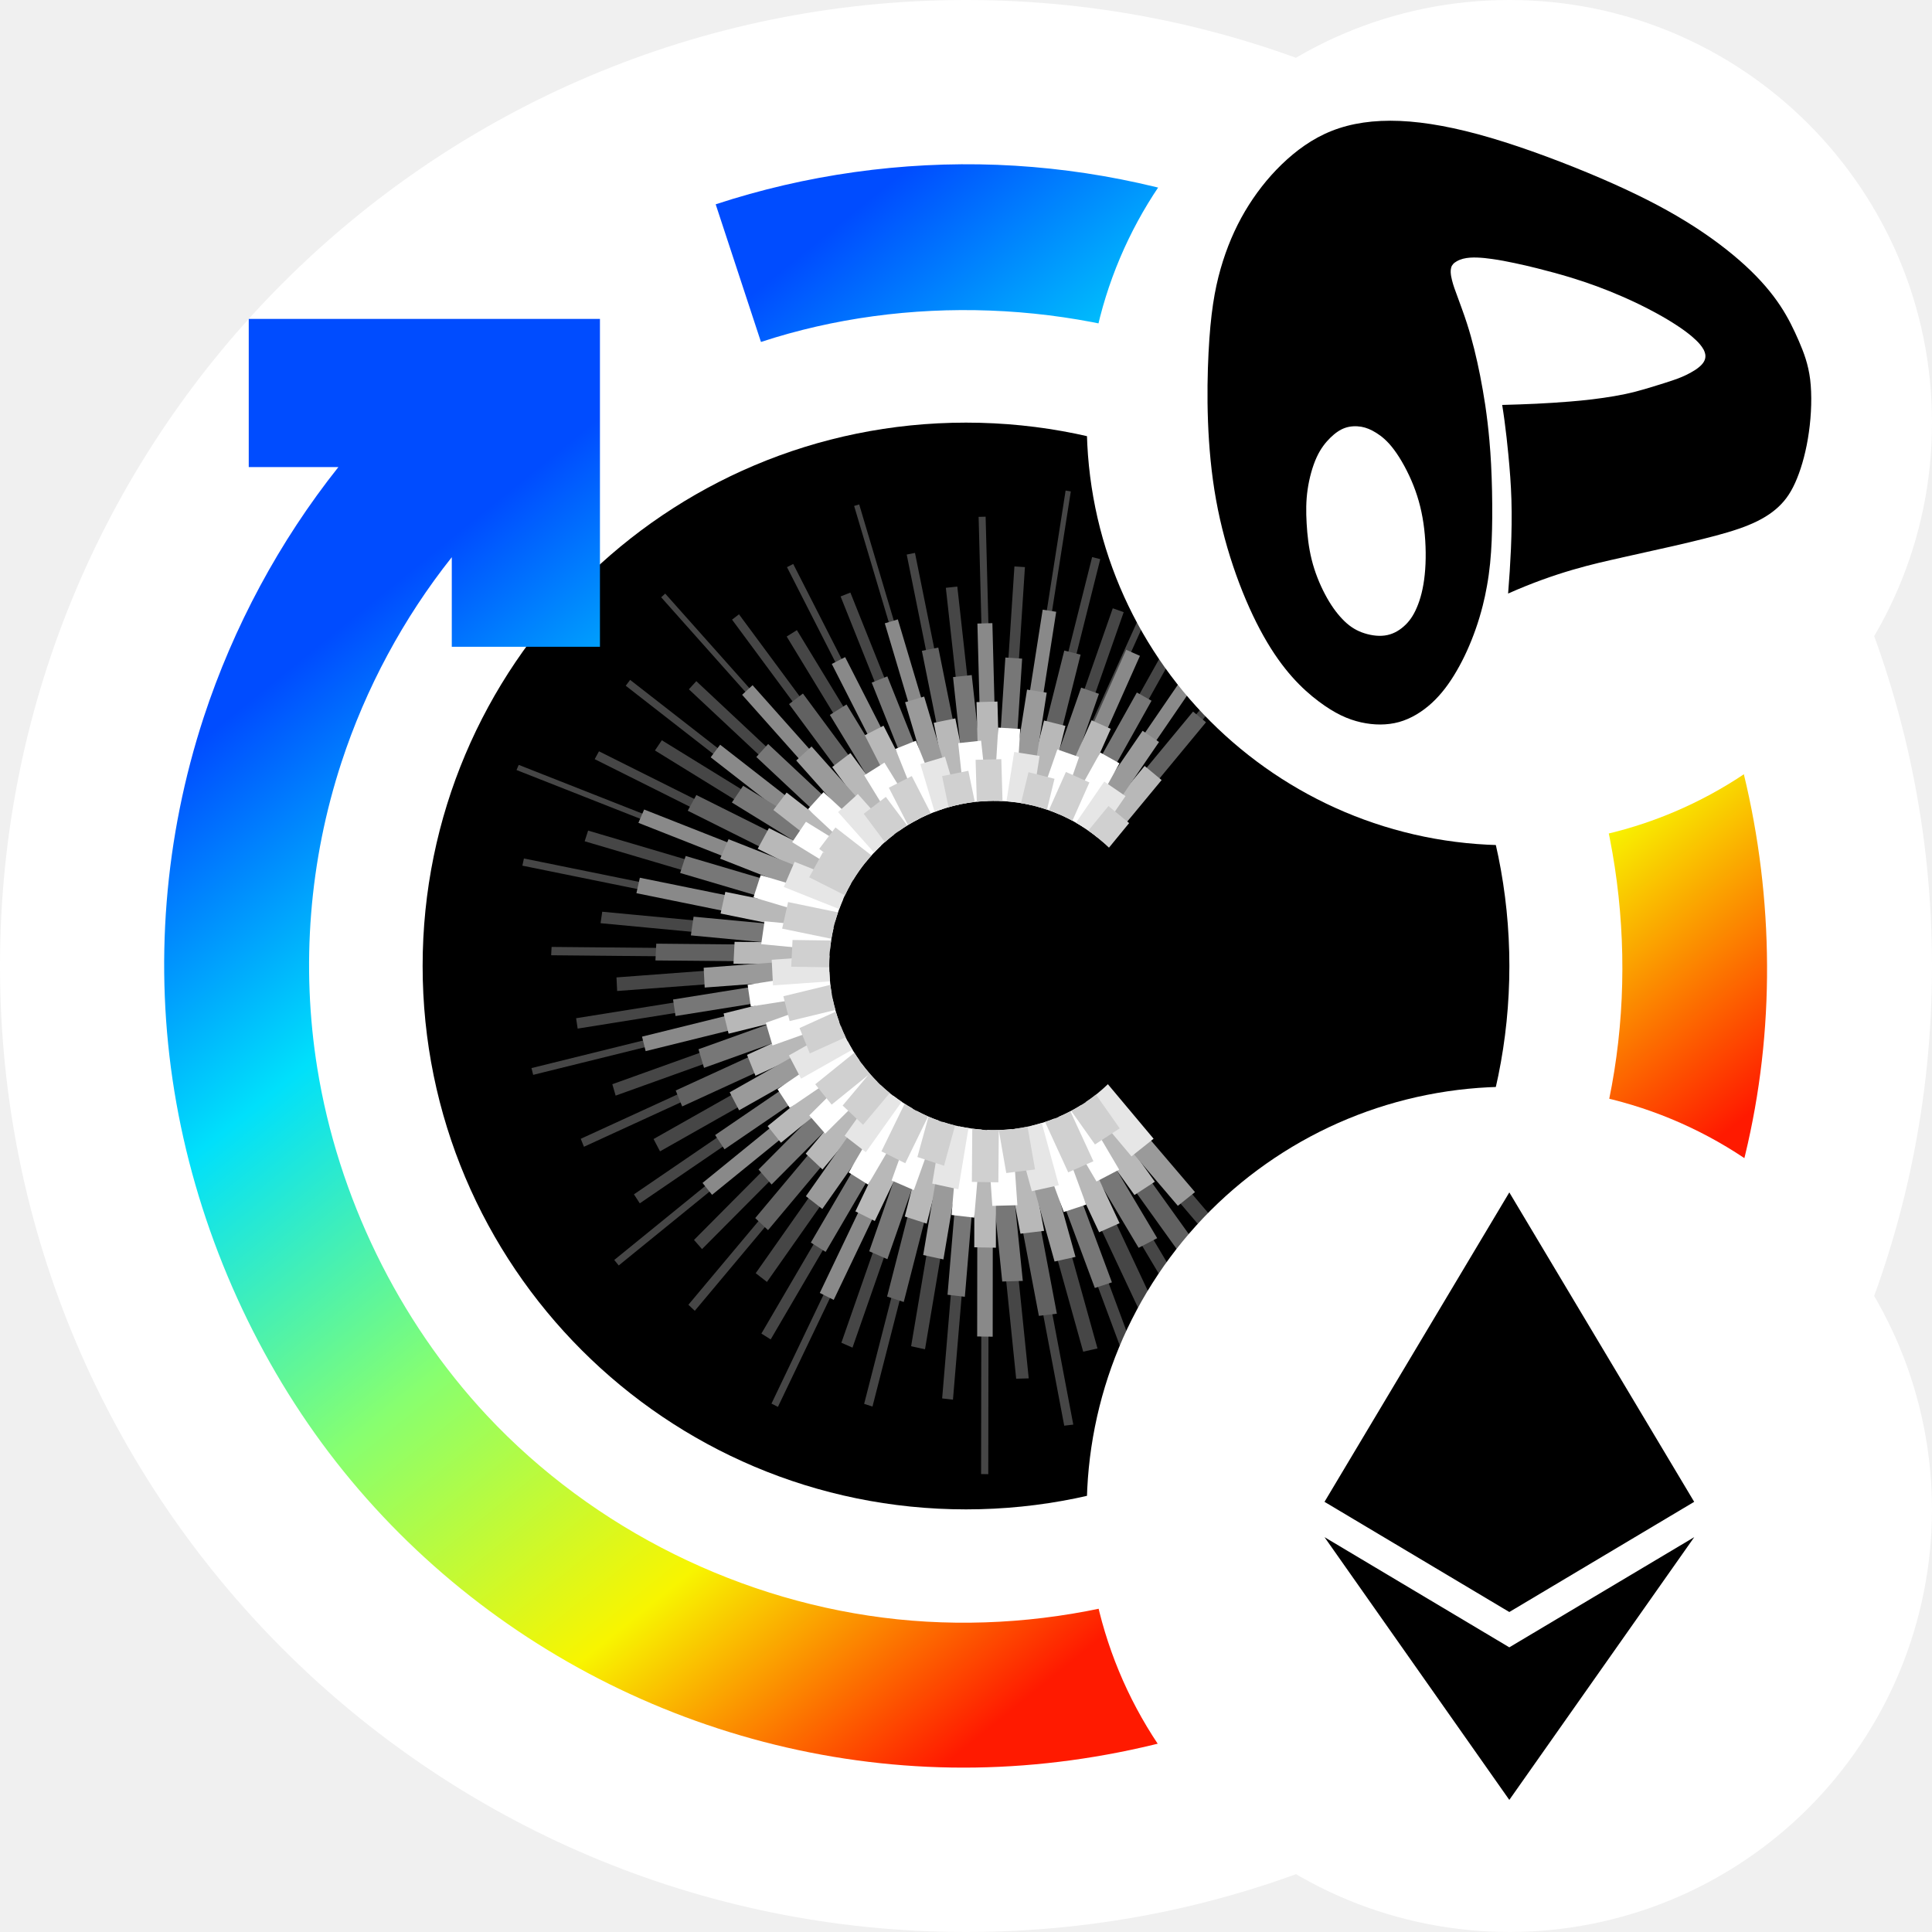
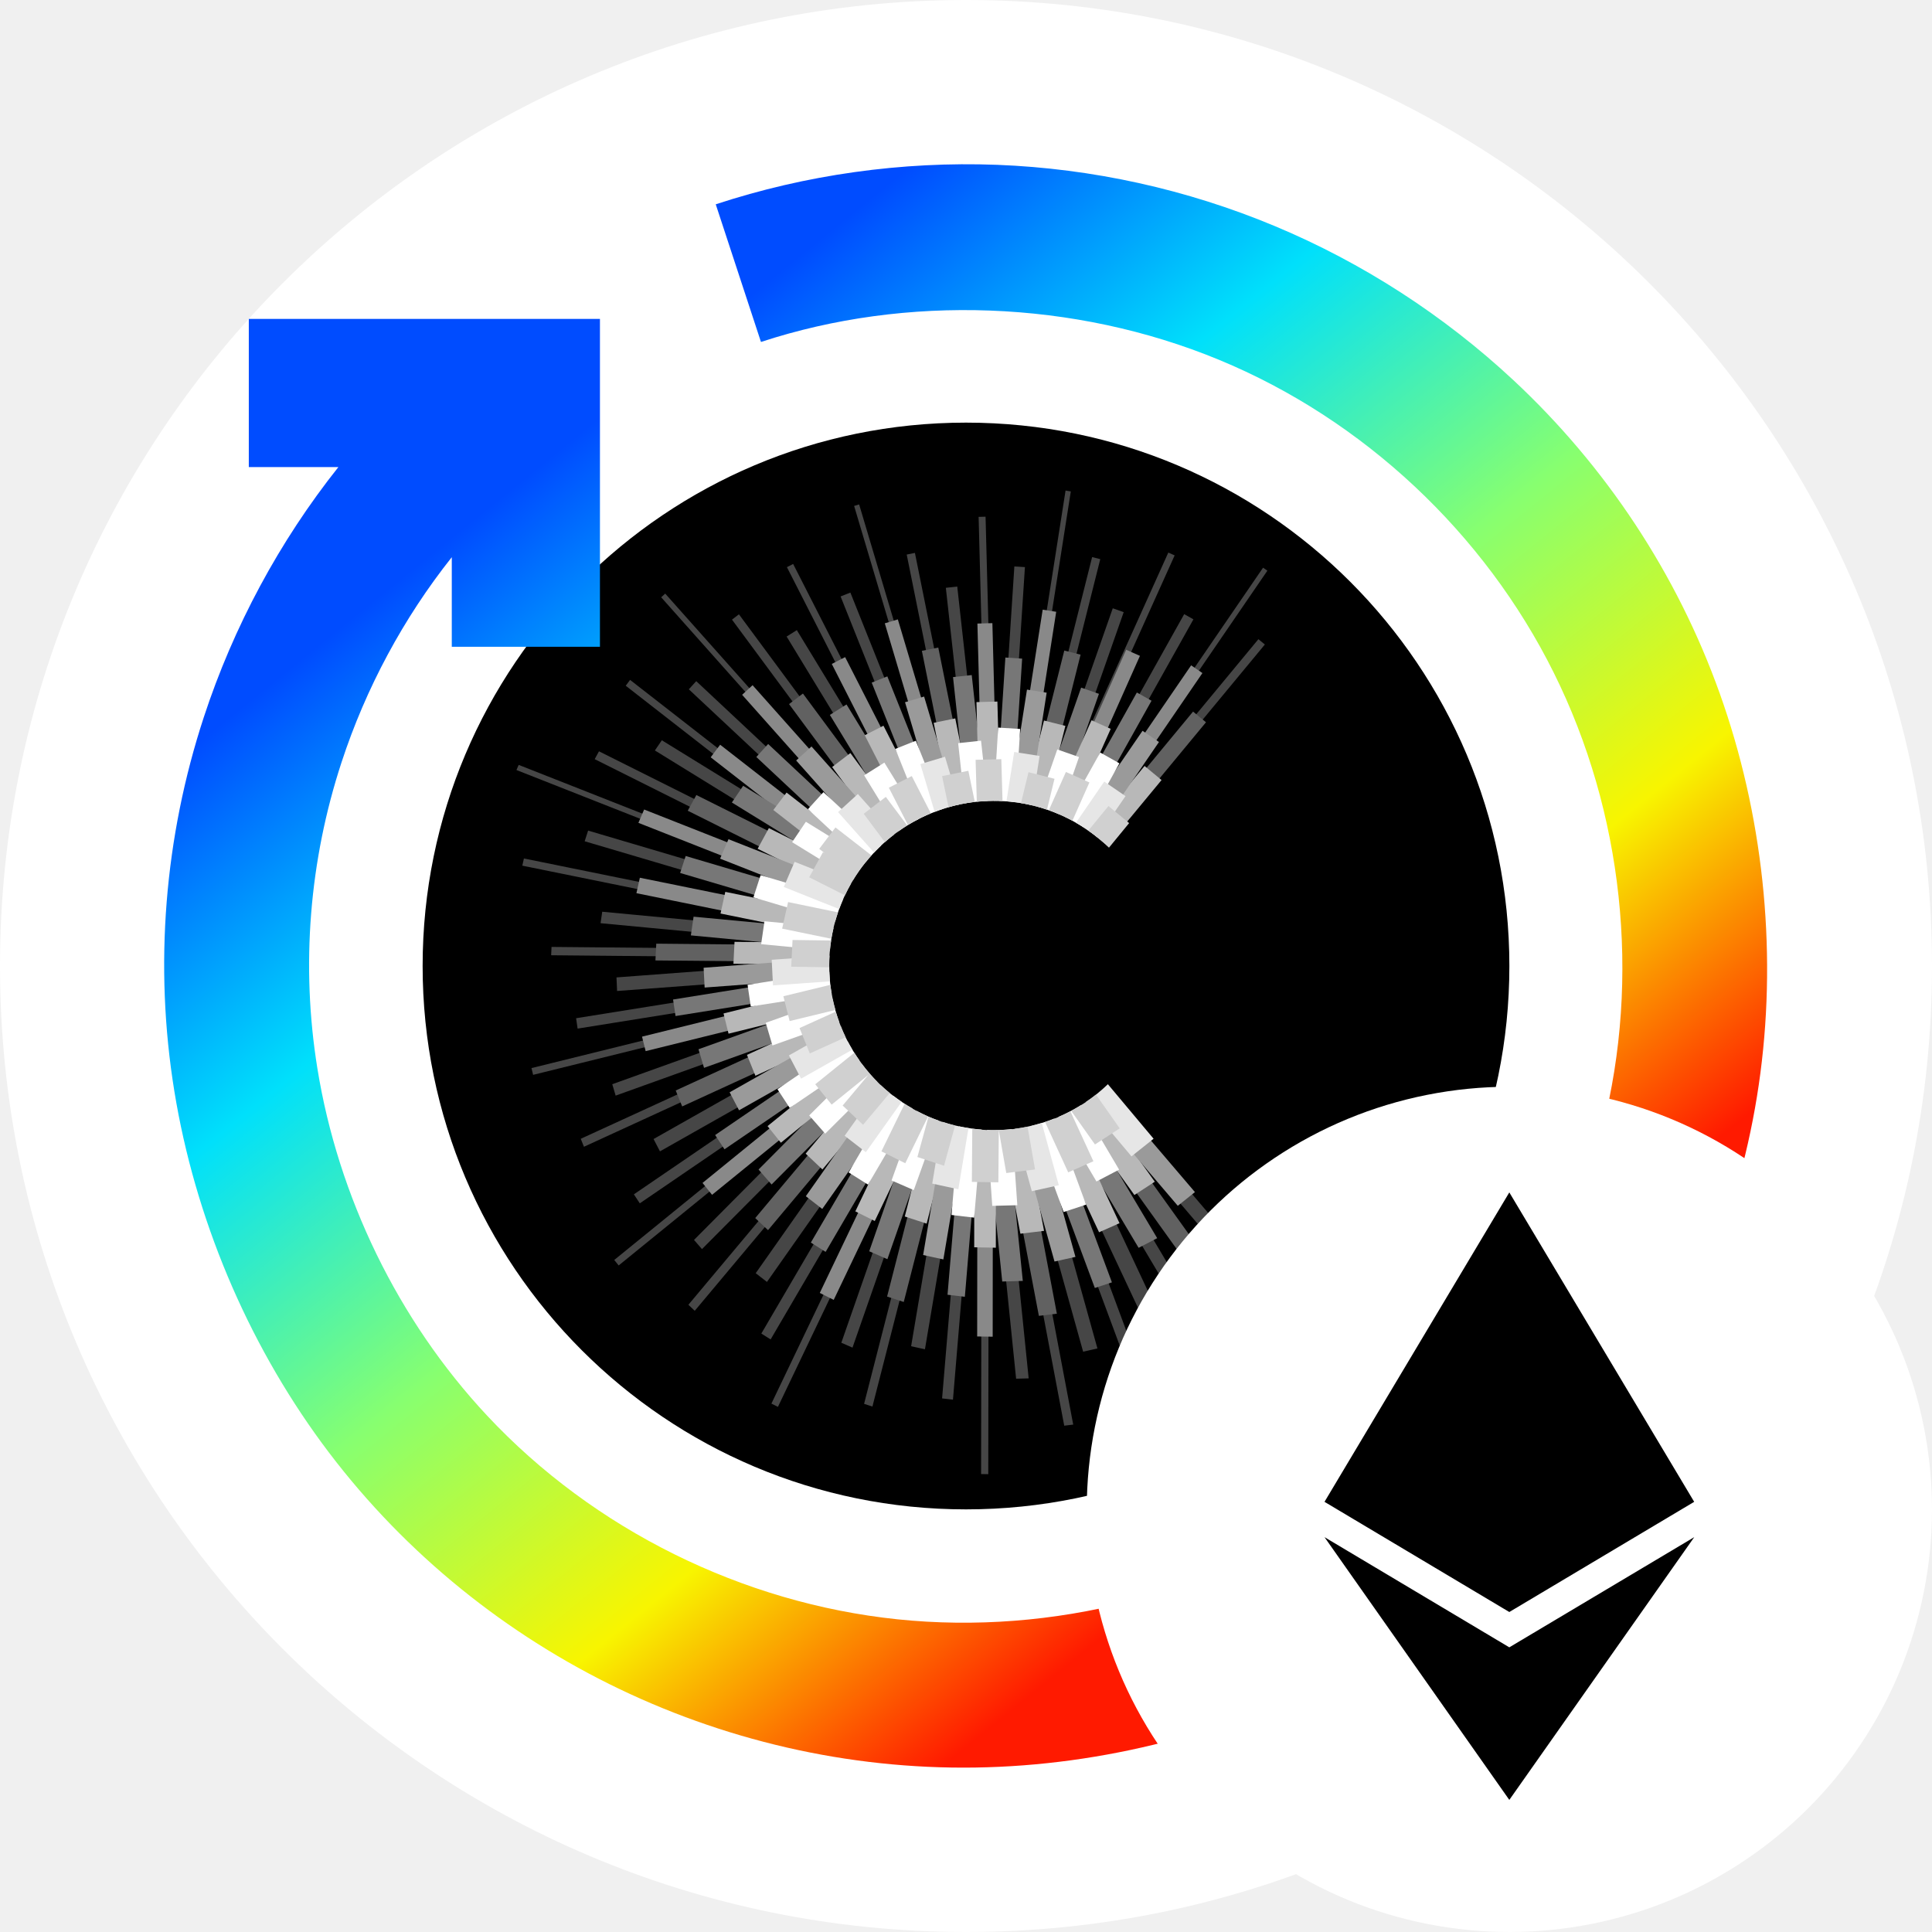
<svg xmlns="http://www.w3.org/2000/svg" width="32" height="32" viewBox="0 0 32 32" fill="none">
  <path d="M0 16C0 7.163 7.163 0 16 0V0C24.837 0 32 7.163 32 16V16C32 24.837 24.837 32 16 32V32C7.163 32 0 24.837 0 16V16Z" fill="white" />
  <g clip-path="url(#clip0_144_593254)">
    <path d="M25 16C25 20.971 20.971 25 16 25C11.029 25 7 20.971 7 16C7 11.029 11.029 7 16 7C20.971 7 25 11.029 25 16Z" fill="black" />
-     <path fill-rule="evenodd" clip-rule="evenodd" d="M17.65 8.125L17.736 8.139L16.926 13.304L16.84 13.29L17.65 8.125ZM18.089 9.227L18.224 9.261L17.194 13.363L17.059 13.329L18.089 9.227ZM16.976 9.393L16.802 9.382L16.549 13.265L16.724 13.276L16.976 9.393ZM16.209 8.561L16.325 8.558L16.448 13.264L16.332 13.267L16.209 8.561ZM18.612 10.139L18.431 10.075L17.272 13.387L17.453 13.45L17.453 13.45L17.526 13.483L19.456 9.199L19.351 9.152L17.585 13.072L18.612 10.139ZM15.018 9.185L15.155 9.158L15.991 13.304L15.854 13.331L15.018 9.185ZM14.231 8.355L14.147 8.38L15.64 13.391L15.724 13.366L14.231 8.355ZM13.923 9.879L14.085 9.815L15.529 13.428L15.367 13.492L13.923 9.879ZM13.138 9.341L13.035 9.394L15.172 13.588L15.275 13.535L13.138 9.341ZM15.666 9.736L15.856 9.715L16.242 13.189L16.052 13.21L15.666 9.736ZM14.869 13.73L14.754 13.818L12.125 10.263L12.24 10.175L14.869 13.73ZM14.58 13.97L14.647 13.908L11.018 9.832L10.951 9.893L14.58 13.97ZM14.493 14.055L14.37 14.189L11.41 11.417L11.533 11.282L14.493 14.055ZM14.23 14.37L14.303 14.273L10.437 11.261L10.364 11.358L13.649 13.917L10.962 12.261L10.848 12.43L14.101 14.436L14.175 14.326L14.23 14.37ZM15.107 13.575L14.938 13.68L13.03 10.543L13.199 10.437L15.107 13.575ZM13.986 14.641L14.057 14.511L9.921 12.444L9.85 12.574L13.986 14.641ZM13.925 14.77L13.888 14.855L8.555 12.754L8.592 12.669L13.925 14.77ZM13.785 15.146L13.842 14.97L9.741 13.757L9.684 13.934L13.785 15.146ZM13.758 15.252L13.731 15.371L8.652 14.338L8.678 14.219L13.758 15.252ZM20.95 10.675L20.843 10.587L18.147 13.846L18.254 13.934L20.95 10.675ZM20.921 9.403L20.993 9.452L18.038 13.766L17.966 13.716L20.921 9.403ZM19.767 10.258L19.615 10.172L17.715 13.568L17.868 13.653L19.767 10.258ZM15.492 18.652L15.63 18.697L14.451 23.297L14.313 23.252L15.492 18.652ZM16.152 18.794L15.972 18.773L15.605 23.162L15.784 23.183L16.152 18.794ZM16.258 18.8L16.377 18.802L16.369 24.417L16.25 24.415L16.258 18.8ZM15.41 18.622L15.226 18.542L13.936 22.24L14.12 22.321L15.41 18.622ZM15.694 18.716L15.924 18.767L15.321 22.348L15.091 22.298L15.694 18.716ZM13.668 15.865L13.675 15.726L9.136 15.684L9.129 15.822L13.668 15.865ZM13.682 16.201L13.708 16.373L9.568 17.037L9.542 16.865L13.682 16.201ZM13.757 16.585L13.729 16.473L8.803 17.691L8.831 17.803L13.757 16.585ZM13.709 15.454L13.681 15.644L9.947 15.291L9.975 15.101L13.709 15.454ZM13.677 16.155L13.666 15.93L10.211 16.189L10.222 16.414L13.677 16.155ZM13.815 16.938L13.868 17.069L9.672 18.994L9.619 18.862L13.815 16.938ZM14.123 17.523L14.025 17.375L10.5 19.782L10.597 19.931L14.123 17.523ZM14.186 17.607L14.259 17.698L10.248 20.96L10.174 20.869L14.186 17.607ZM13.786 16.858L13.73 16.67L10.142 17.958L10.197 18.147L13.786 16.858ZM13.894 17.13L14.001 17.334L10.932 19.07L10.825 18.866L13.894 17.13ZM14.552 18.077L14.446 17.977L11.402 21.611L11.508 21.711L14.552 18.077ZM14.829 18.294L14.983 18.391L12.765 22.185L12.611 22.088L14.829 18.294ZM15.184 18.495L15.076 18.442L12.778 23.248L12.885 23.302L15.184 18.495ZM14.252 17.763L14.385 17.916L11.628 20.689L11.495 20.537L14.252 17.763ZM14.788 18.267L14.602 18.123L12.517 21.088L12.703 21.233L14.788 18.267ZM16.72 18.822L16.869 18.803L17.777 23.596L17.627 23.614L16.72 18.822ZM17.403 18.668L17.224 18.726L18.801 22.97L18.979 22.911L17.403 18.668ZM16.423 18.835L16.631 18.83L17.039 22.83L16.831 22.836L16.423 18.835ZM17.177 18.741L16.939 18.794L17.941 22.388L18.178 22.335L17.177 18.741ZM17.439 18.656L17.677 18.551L17.652 18.51L17.841 18.412L19.962 21.974L19.774 22.072L17.708 18.603L19.14 21.655L18.897 21.762L17.439 18.656ZM18.048 18.281L17.919 18.364L20.844 22.444L20.973 22.361L18.048 18.281ZM18.302 18.085L18.108 18.241L20.595 21.157L20.789 21.002L18.302 18.085Z" fill="#464646" />
+     <path fill-rule="evenodd" clip-rule="evenodd" d="M17.649 8.125L17.736 8.139L16.926 13.304L16.839 13.29L17.649 8.125ZM18.089 9.227L18.224 9.261L17.193 13.363L17.058 13.329L18.089 9.227ZM16.976 9.393L16.801 9.382L16.549 13.265L16.723 13.276L16.976 9.393ZM16.209 8.561L16.324 8.558L16.448 13.264L16.332 13.267L16.209 8.561ZM18.612 10.139L18.431 10.075L17.271 13.387L17.452 13.45L17.452 13.45L17.526 13.483L19.456 9.199L19.351 9.152L17.584 13.072L18.612 10.139ZM15.018 9.185L15.154 9.158L15.99 13.304L15.854 13.331L15.018 9.185ZM14.23 8.355L14.147 8.38L15.639 13.391L15.723 13.366L14.23 8.355ZM13.923 9.879L14.085 9.815L15.528 13.428L15.366 13.492L13.923 9.879ZM13.137 9.341L13.034 9.394L15.171 13.588L15.274 13.535L13.137 9.341ZM15.666 9.736L15.855 9.715L16.241 13.189L16.052 13.21L15.666 9.736ZM14.868 13.73L14.753 13.818L12.124 10.263L12.239 10.175L14.868 13.73ZM14.58 13.97L14.647 13.908L11.018 9.832L10.951 9.893L14.58 13.97ZM14.493 14.055L14.37 14.189L11.409 11.417L11.532 11.282L14.493 14.055ZM14.23 14.37L14.303 14.273L10.436 11.261L10.364 11.358L13.649 13.917L10.962 12.261L10.847 12.43L14.101 14.436L14.174 14.326L14.23 14.37ZM15.107 13.575L14.938 13.68L13.029 10.543L13.198 10.437L15.107 13.575ZM13.985 14.641L14.056 14.511L9.921 12.444L9.85 12.574L13.985 14.641ZM13.924 14.77L13.887 14.855L8.554 12.754L8.591 12.669L13.924 14.77ZM13.785 15.146L13.842 14.97L9.741 13.757L9.684 13.934L13.785 15.146ZM13.757 15.252L13.731 15.371L8.651 14.338L8.678 14.219L13.757 15.252ZM20.95 10.675L20.843 10.587L18.146 13.846L18.253 13.934L20.95 10.675ZM20.92 9.403L20.992 9.452L18.038 13.766L17.965 13.716L20.92 9.403ZM19.767 10.258L19.614 10.172L17.715 13.568L17.867 13.653L19.767 10.258ZM15.491 18.652L15.629 18.697L14.45 23.297L14.312 23.252L15.491 18.652ZM16.151 18.794L15.972 18.773L15.604 23.162L15.784 23.183L16.151 18.794ZM16.258 18.8L16.377 18.802L16.369 24.417L16.25 24.415L16.258 18.8ZM15.41 18.622L15.225 18.542L13.935 22.24L14.12 22.321L15.41 18.622ZM15.694 18.716L15.924 18.767L15.32 22.348L15.091 22.298L15.694 18.716ZM13.667 15.865L13.674 15.726L9.135 15.684L9.129 15.822L13.667 15.865ZM13.682 16.201L13.707 16.373L9.567 17.037L9.542 16.865L13.682 16.201ZM13.757 16.585L13.729 16.473L8.803 17.691L8.83 17.803L13.757 16.585ZM13.709 15.454L13.681 15.644L9.947 15.291L9.975 15.101L13.709 15.454ZM13.676 16.155L13.665 15.93L10.211 16.189L10.221 16.414L13.676 16.155ZM13.814 16.938L13.867 17.069L9.672 18.994L9.619 18.862L13.814 16.938ZM14.122 17.523L14.025 17.375L10.499 19.782L10.597 19.931L14.122 17.523ZM14.185 17.607L14.259 17.698L10.247 20.96L10.174 20.869L14.185 17.607ZM13.785 16.858L13.729 16.67L10.141 17.958L10.197 18.147L13.785 16.858ZM13.893 17.13L14 17.334L10.931 19.07L10.825 18.866L13.893 17.13ZM14.551 18.077L14.445 17.977L11.402 21.611L11.507 21.711L14.551 18.077ZM14.829 18.294L14.982 18.391L12.764 22.185L12.61 22.088L14.829 18.294ZM15.183 18.495L15.076 18.442L12.777 23.248L12.885 23.302L15.183 18.495ZM14.252 17.763L14.385 17.916L11.627 20.689L11.495 20.537L14.252 17.763ZM14.788 18.267L14.602 18.123L12.517 21.088L12.703 21.233L14.788 18.267ZM16.72 18.822L16.869 18.803L17.776 23.596L17.627 23.614L16.72 18.822ZM17.402 18.668L17.224 18.726L18.8 22.97L18.978 22.911L17.402 18.668ZM16.422 18.835L16.631 18.83L17.038 22.83L16.83 22.836L16.422 18.835ZM17.176 18.741L16.939 18.794L17.94 22.388L18.177 22.335L17.176 18.741ZM17.439 18.656L17.677 18.551L17.652 18.51L17.841 18.412L19.962 21.974L19.773 22.072L17.708 18.603L19.14 21.655L18.896 21.762L17.439 18.656ZM18.047 18.281L17.919 18.364L20.843 22.444L20.972 22.361L18.047 18.281ZM18.301 18.085L18.107 18.241L20.594 21.157L20.789 21.002L18.301 18.085Z" fill="#464646" />
    <path fill-rule="evenodd" clip-rule="evenodd" d="M17.27 10.098L17.494 10.133L16.996 13.314L16.772 13.279L17.27 10.098ZM16.189 10.328L16.437 10.321L16.514 13.262L16.266 13.268L16.189 10.328ZM14.871 10.259L14.655 10.324L15.574 13.409L15.791 13.345L14.871 10.259ZM13.777 10.997L13.998 10.884L15.334 13.505L15.112 13.618L13.777 10.997ZM14.7 13.86L14.526 14.019L12.292 11.508L12.465 11.349L14.7 13.86ZM14.188 14.425L14.344 14.217L11.928 12.335L11.771 12.543L14.188 14.425ZM13.953 14.703L13.858 14.923L10.574 13.629L10.669 13.408L13.953 14.703ZM13.716 15.44L13.773 15.183L10.598 14.538L10.541 14.794L13.716 15.44ZM19.916 11.148L19.729 11.02L17.91 13.677L18.097 13.805L19.916 11.148ZM18.653 10.762L18.881 10.863L17.684 13.55L17.457 13.449L18.653 10.762ZM16.189 18.799L16.445 18.803L16.442 22.14L16.185 22.136L16.189 18.799ZM13.773 16.649L13.713 16.409L10.634 17.17L10.694 17.41L13.773 16.649ZM14.143 17.554L14.301 17.751L11.794 19.79L11.636 19.593L14.143 17.554ZM15.245 18.526L15.014 18.411L13.578 21.415L13.809 21.53L15.245 18.526Z" fill="#898989" />
    <path fill-rule="evenodd" clip-rule="evenodd" d="M15.541 10.726L15.269 10.78L15.786 13.345L16.058 13.291L15.541 10.726ZM17.898 10.843L17.628 10.775L16.991 13.313L17.261 13.38L17.898 10.843ZM14.696 13.862L14.926 13.686L13.299 11.487L13.069 11.662L14.696 13.862ZM14.092 14.446L13.95 14.706L11.391 13.428L11.534 13.168L14.092 14.446ZM19.761 11.786L19.975 11.963L18.307 13.979L18.093 13.802L19.761 11.786ZM15.422 18.629L15.698 18.719L14.969 21.565L14.693 21.475L15.422 18.629ZM13.664 15.934L13.677 15.657L10.87 15.63L10.856 15.908L13.664 15.934ZM13.787 16.872L13.894 17.135L11.299 18.326L11.192 18.062L13.787 16.872ZM14.605 18.127L14.393 17.927L12.509 20.175L12.721 20.375L14.605 18.127ZM16.645 18.831L16.944 18.794L17.505 21.759L17.207 21.795L16.645 18.831ZM18.112 18.239L17.854 18.406L19.663 20.93L19.921 20.763L18.112 18.239Z" fill="#616161" />
    <path fill-rule="evenodd" clip-rule="evenodd" d="M16.652 10.891L16.93 10.909L16.776 13.278L16.499 13.26L16.652 10.891ZM17.907 11.389L18.202 11.492L17.509 13.469L17.215 13.366L17.907 11.389ZM14.697 11.203L14.438 11.306L15.319 13.511L15.578 13.407L14.697 11.203ZM15.785 11.215L16.095 11.181L16.322 13.264L16.011 13.297L15.785 11.215ZM14.529 14.015L14.334 14.23L12.527 12.538L12.723 12.323L14.529 14.015ZM14.885 13.714L15.16 13.541L14.021 11.668L13.745 11.841L14.885 13.714ZM13.858 14.918L13.768 15.199L11.265 14.459L11.357 14.178L13.858 14.918ZM14.065 14.489L14.252 14.212L12.309 13.015L12.122 13.292L14.065 14.489ZM19.073 11.606L18.83 11.47L17.671 13.543L17.914 13.678L19.073 11.606ZM16.205 18.801L15.919 18.767L15.694 21.445L15.981 21.479L16.205 18.801ZM15.167 18.517L15.469 18.648L14.698 20.856L14.397 20.725L15.167 18.517ZM13.715 16.424L13.675 16.15L11.148 16.555L11.189 16.829L13.715 16.424ZM13.718 15.394L13.672 15.704L11.443 15.493L11.488 15.183L13.718 15.394ZM14.152 17.567L13.997 17.331L11.845 18.8L12 19.036L14.152 17.567ZM13.712 16.61L13.803 16.918L11.661 17.687L11.569 17.379L13.712 16.61ZM15.028 18.42L14.784 18.266L13.43 20.581L13.675 20.735L15.028 18.42ZM14.21 17.715L14.427 17.963L12.78 19.619L12.564 19.371L14.21 17.715ZM17.455 18.651L17.172 18.744L18.134 21.333L18.417 21.24L17.455 18.651ZM16.357 18.837L16.697 18.828L16.941 21.216L16.6 21.226L16.357 18.837ZM17.901 18.38L17.592 18.541L18.859 20.668L19.167 20.508L17.901 18.38Z" fill="#777777" />
-     <path fill-rule="evenodd" clip-rule="evenodd" d="M16.521 11.62L16.174 11.629L16.217 13.27L16.564 13.26L16.521 11.62ZM17.647 12.023L17.293 11.934L16.95 13.302L17.303 13.391L17.647 12.023ZM15.466 11.972L15.823 11.899L16.102 13.282L15.744 13.354L15.466 11.972ZM14.634 12.02L14.324 12.178L15.069 13.64L15.379 13.482L14.634 12.02ZM14.661 13.889L14.963 13.659L14.086 12.473L13.784 12.704L14.661 13.889ZM14.376 14.177L14.157 14.466L14.104 14.425L13.928 14.747L12.55 14.058L12.736 13.716L14.018 14.358L12.81 13.416L13.029 13.127L14.376 14.177ZM13.785 15.132L13.705 15.491L11.935 15.131L12.014 14.772L13.785 15.132ZM18.959 12.687L19.24 12.92L18.341 14.006L18.06 13.774L18.959 12.687ZM18.398 12.072L18.08 11.93L17.413 13.429L17.73 13.57L18.398 12.072ZM15.742 18.733L15.38 18.615L14.986 20.149L15.349 20.267L15.742 18.733ZM16.139 18.798L16.497 18.804L16.495 20.666L16.137 20.659L16.139 18.798ZM13.662 15.978L13.68 15.614L12.167 15.6L12.149 15.963L13.662 15.978ZM13.702 16.361L13.786 16.696L12.068 17.121L11.985 16.786L13.702 16.361ZM13.912 17.176L13.772 16.831L12.373 17.472L12.513 17.818L13.912 17.176ZM14.112 17.515L14.333 17.79L12.935 18.927L12.714 18.652L14.112 17.515ZM14.638 18.158L14.361 17.896L13.345 19.108L13.623 19.37L14.638 18.158ZM14.97 18.388L15.291 18.549L14.49 20.224L14.168 20.064L14.97 18.388ZM16.991 18.789L16.599 18.837L16.902 20.434L17.294 20.387L16.991 18.789ZM17.392 18.677L17.731 18.527L18.544 20.26L18.205 20.41L17.392 18.677ZM18.153 18.213L17.815 18.433L18.79 19.793L19.128 19.573L18.153 18.213Z" fill="#B8B8B8" />
-     <path fill-rule="evenodd" clip-rule="evenodd" d="M17.337 11.473L17.011 11.422L16.721 13.271L17.048 13.322L17.337 11.473ZM15.307 11.537L14.991 11.631L15.525 13.424L15.841 13.33L15.307 11.537ZM14.487 14.056L14.741 13.823L13.442 12.364L13.188 12.596L14.487 14.056ZM13.976 14.652L13.837 14.974L11.928 14.222L12.067 13.9L13.976 14.652ZM18.925 12.104L19.197 12.29L18.14 13.834L17.868 13.648L18.925 12.104ZM15.642 18.705L15.977 18.778L15.626 20.86L15.291 20.787L15.642 18.705ZM13.68 16.207L13.664 15.878L11.655 16.029L11.672 16.357L13.68 16.207ZM13.87 17.084L14.026 17.381L12.242 18.39L12.086 18.092L13.87 17.084ZM14.832 18.3L14.56 18.09L13.348 19.813L13.62 20.024L14.832 18.3ZM16.885 18.806L17.232 18.729L17.814 20.818L17.467 20.895L16.885 18.806ZM18.347 18.05L18.063 18.276L19.509 19.972L19.793 19.745L18.347 18.05Z" fill="#9A9A9A" />
-     <path fill-rule="evenodd" clip-rule="evenodd" d="M15.283 13.531L14.831 12.404L15.17 12.269L15.622 13.397C15.506 13.434 15.392 13.479 15.283 13.531ZM13.64 13.12L14.593 14.006C14.501 14.094 14.414 14.188 14.335 14.287L14.334 14.286C14.261 14.377 14.194 14.472 14.133 14.571L13.121 13.949L13.349 13.611L14.116 14.084L13.384 13.402L13.64 13.12ZM16.462 13.264H16.46L16.534 12.051L16.898 12.074L16.824 13.288C16.704 13.272 16.583 13.264 16.462 13.264ZM18.224 12.464L18.542 12.643L17.951 13.705C17.849 13.638 17.743 13.579 17.633 13.526L18.224 12.464ZM12.599 14.495L13.961 14.902V14.904C13.91 15.021 13.867 15.143 13.832 15.266L12.48 14.863L12.599 14.495ZM12.383 16.312L13.738 16.096V16.098C13.742 16.219 13.755 16.34 13.775 16.46L12.436 16.671L12.383 16.312ZM16.136 20.168L15.761 20.124L15.886 18.656C16.01 18.682 16.135 18.7 16.261 18.709L16.136 20.168ZM17.093 18.645L17.092 18.643V18.645C17.092 18.645 17.092 18.645 17.093 18.645ZM17.093 18.645L17.619 20.075L17.99 19.953L17.465 18.526C17.344 18.575 17.219 18.614 17.093 18.645ZM14.378 19.621L14.057 19.419L14.8 18.152C14.9 18.229 15.006 18.299 15.116 18.361L14.378 19.621ZM12.878 18.04L14.042 17.247V17.249C14.1 17.358 14.164 17.463 14.236 17.564L13.081 18.351L12.878 18.04ZM12.663 15.259L13.807 15.369C13.778 15.494 13.758 15.62 13.746 15.748L12.608 15.638L12.663 15.259ZM17.513 12.413L17.873 12.539L17.543 13.486C17.427 13.436 17.306 13.393 17.183 13.36L17.513 12.413ZM15.871 12.309L16.25 12.268L16.358 13.265C16.231 13.27 16.105 13.284 15.979 13.306L15.871 12.309ZM14.649 12.631L15.222 13.562V13.563C15.104 13.623 14.99 13.692 14.882 13.769L14.314 12.842L14.649 12.631ZM12.684 16.941L13.791 16.546V16.547C13.818 16.675 13.854 16.8 13.899 16.923L12.795 17.316L12.684 16.941ZM16.348 18.715C16.386 18.718 16.424 18.718 16.462 18.718C16.563 18.718 16.663 18.712 16.763 18.701L16.851 19.962L16.436 19.973L16.348 18.715ZM17.531 18.5C17.661 18.444 17.787 18.379 17.907 18.304L18.537 19.373L18.162 19.569L17.531 18.5ZM15.136 19.712L14.768 19.552L15.182 18.399C15.301 18.462 15.423 18.517 15.549 18.561L15.136 19.712ZM13.668 18.777L13.404 18.475L14.269 17.614C14.349 17.722 14.437 17.824 14.531 17.919L13.668 18.777Z" fill="white" />
+     <path fill-rule="evenodd" clip-rule="evenodd" d="M16.52 11.62L16.173 11.629L16.216 13.27L16.564 13.26L16.52 11.62ZM17.646 12.023L17.292 11.934L16.949 13.302L17.302 13.391L17.646 12.023ZM15.465 11.972L15.822 11.899L16.101 13.282L15.743 13.354L15.465 11.972ZM14.633 12.02L14.323 12.178L15.068 13.64L15.378 13.482L14.633 12.02ZM14.66 13.889L14.961 13.659L14.085 12.473L13.783 12.704L14.66 13.889ZM14.376 14.177L14.156 14.466L14.104 14.425L13.927 14.747L12.549 14.058L12.735 13.716L14.017 14.358L12.809 13.416L13.028 13.127L14.376 14.177ZM13.784 15.132L13.704 15.491L11.934 15.131L12.013 14.772L13.784 15.132ZM18.958 12.687L19.239 12.92L18.34 14.006L18.059 13.774L18.958 12.687ZM18.397 12.072L18.079 11.93L17.412 13.429L17.729 13.57L18.397 12.072ZM15.741 18.733L15.379 18.615L14.986 20.149L15.348 20.267L15.741 18.733ZM16.137 18.798L16.496 18.804L16.494 20.666L16.136 20.659L16.137 18.798ZM13.662 15.978L13.679 15.614L12.166 15.6L12.148 15.963L13.662 15.978ZM13.701 16.361L13.784 16.696L12.067 17.121L11.984 16.786L13.701 16.361ZM13.911 17.176L13.771 16.831L12.372 17.472L12.512 17.818L13.911 17.176ZM14.111 17.515L14.332 17.79L12.934 18.927L12.713 18.652L14.111 17.515ZM14.637 18.158L14.36 17.896L13.344 19.108L13.622 19.37L14.637 18.158ZM14.969 18.388L15.29 18.549L14.489 20.224L14.167 20.064L14.969 18.388ZM16.99 18.789L16.599 18.837L16.901 20.434L17.293 20.387L16.99 18.789ZM17.391 18.677L17.73 18.527L18.543 20.26L18.204 20.41L17.391 18.677ZM18.152 18.213L17.814 18.433L18.789 19.793L19.127 19.573L18.152 18.213Z" fill="#B8B8B8" />
+     <path fill-rule="evenodd" clip-rule="evenodd" d="M17.336 11.473L17.01 11.422L16.721 13.271L17.047 13.322L17.336 11.473ZM15.306 11.537L14.99 11.631L15.524 13.424L15.841 13.33L15.306 11.537ZM14.486 14.056L14.74 13.823L13.441 12.364L13.187 12.596L14.486 14.056ZM13.975 14.652L13.836 14.974L11.927 14.222L12.066 13.9L13.975 14.652ZM18.924 12.104L19.196 12.29L18.139 13.834L17.867 13.648L18.924 12.104ZM15.641 18.705L15.976 18.778L15.625 20.86L15.29 20.787L15.641 18.705ZM13.679 16.207L13.663 15.878L11.654 16.029L11.671 16.357L13.679 16.207ZM13.869 17.084L14.025 17.381L12.241 18.39L12.085 18.092L13.869 17.084ZM14.831 18.3L14.559 18.09L13.347 19.813L13.619 20.024L14.831 18.3ZM16.884 18.806L17.231 18.729L17.813 20.818L17.466 20.895L16.884 18.806ZM18.346 18.05L18.062 18.276L19.508 19.972L19.792 19.745L18.346 18.05Z" fill="#9A9A9A" />
+     <path fill-rule="evenodd" clip-rule="evenodd" d="M15.282 13.531L14.83 12.404L15.169 12.269L15.621 13.397C15.505 13.434 15.391 13.479 15.282 13.531ZM13.639 13.12L14.592 14.006C14.5 14.094 14.413 14.188 14.334 14.287L14.333 14.286C14.26 14.377 14.193 14.472 14.132 14.571L13.12 13.949L13.348 13.611L14.115 14.084L13.383 13.402L13.639 13.12ZM16.461 13.264H16.459L16.533 12.051L16.897 12.074L16.823 13.288C16.703 13.272 16.582 13.264 16.461 13.264ZM18.223 12.464L18.541 12.643L17.95 13.705C17.848 13.638 17.742 13.579 17.632 13.526L18.223 12.464ZM12.598 14.495L13.96 14.902V14.904C13.909 15.021 13.866 15.143 13.832 15.266L12.479 14.863L12.598 14.495ZM12.382 16.312L13.737 16.096V16.098C13.741 16.219 13.754 16.34 13.775 16.46L12.435 16.671L12.382 16.312ZM16.135 20.168L15.76 20.124L15.885 18.656C16.009 18.682 16.134 18.7 16.26 18.709L16.135 20.168ZM17.092 18.645L17.091 18.643V18.645C17.091 18.645 17.091 18.645 17.092 18.645ZM17.092 18.645L17.617 20.075L17.989 19.953L17.464 18.526C17.343 18.575 17.218 18.614 17.092 18.645ZM14.377 19.621L14.056 19.419L14.799 18.152C14.899 18.229 15.005 18.299 15.115 18.361L14.377 19.621ZM12.877 18.04L14.041 17.247V17.249C14.099 17.358 14.163 17.463 14.235 17.564L13.08 18.351L12.877 18.04ZM12.662 15.259L13.806 15.369C13.777 15.494 13.757 15.62 13.745 15.748L12.607 15.638L12.662 15.259ZM17.512 12.413L17.872 12.539L17.543 13.486C17.426 13.436 17.305 13.393 17.183 13.36L17.512 12.413ZM15.87 12.309L16.249 12.268L16.358 13.265C16.23 13.27 16.104 13.284 15.979 13.306L15.87 12.309ZM14.648 12.631L15.221 13.562V13.563C15.102 13.623 14.989 13.692 14.881 13.769L14.313 12.842L14.648 12.631ZM12.683 16.941L13.79 16.546V16.547C13.817 16.675 13.853 16.8 13.898 16.923L12.794 17.316L12.683 16.941ZM16.347 18.715C16.385 18.718 16.423 18.718 16.461 18.718C16.562 18.718 16.662 18.712 16.762 18.701L16.85 19.962L16.435 19.973L16.347 18.715ZM17.53 18.5C17.66 18.444 17.786 18.379 17.905 18.304L18.536 19.373L18.161 19.569L17.53 18.5ZM15.135 19.712L14.767 19.552L15.181 18.399C15.3 18.462 15.422 18.517 15.548 18.561L15.135 19.712ZM13.668 18.777L13.403 18.475L14.268 17.614C14.348 17.722 14.436 17.824 14.53 17.919L13.668 18.777Z" fill="white" />
    <path d="M14.808 13.823L14.209 13.151L13.881 13.451L14.477 14.121C14.579 14.013 14.69 13.914 14.808 13.823ZM15.888 13.325L15.652 12.534L15.244 12.656L15.481 13.448C15.613 13.396 15.75 13.355 15.888 13.325ZM17.219 12.521L16.798 12.455L16.67 13.273C16.811 13.284 16.952 13.306 17.091 13.338L17.219 12.521ZM13.735 15.992C13.735 15.936 13.736 15.882 13.74 15.828L12.782 15.897L12.803 16.321L13.747 16.254C13.739 16.167 13.735 16.079 13.735 15.992ZM18.642 13.186L18.29 12.945L17.821 13.628C17.945 13.698 18.062 13.779 18.173 13.868L18.642 13.186ZM14.091 14.645L13.161 14.274L12.982 14.691L13.899 15.057C13.951 14.915 14.015 14.777 14.089 14.646L14.091 14.645ZM13.927 16.995L13.067 17.481L13.268 17.866L14.117 17.386C14.043 17.262 13.979 17.131 13.926 16.996L13.927 16.995ZM18.35 17.958C18.237 18.067 18.115 18.166 17.985 18.253L18.741 19.153L19.107 18.861L18.35 17.958ZM16.807 18.695L17.09 19.73L17.537 19.631L17.255 18.6C17.108 18.645 16.958 18.677 16.806 18.697L16.807 18.695ZM15.441 19.604L15.873 19.698L16.041 18.685C15.895 18.662 15.751 18.628 15.61 18.581L15.441 19.604ZM13.99 18.812L14.341 19.084L14.934 18.25C14.811 18.167 14.695 18.075 14.587 17.973L13.99 18.812Z" fill="#E6E6E6" />
    <path fill-rule="evenodd" clip-rule="evenodd" d="M13.661 14.132L13.569 14.06L13.838 13.705L14.434 14.168C14.362 14.248 14.294 14.332 14.232 14.42L14.232 14.42C14.142 14.55 14.063 14.686 13.995 14.829L13.403 14.531L13.63 14.116L13.661 14.132ZM15.039 13.665L14.722 13.047L15.102 12.854L15.418 13.472C15.287 13.526 15.16 13.59 15.039 13.665ZM17.655 12.786L18.044 12.96L17.762 13.594C17.637 13.526 17.506 13.468 17.372 13.42L17.655 12.786ZM16.179 13.28L16.159 12.585L16.585 12.574L16.605 13.269C16.558 13.265 16.51 13.265 16.461 13.265C16.367 13.265 16.273 13.27 16.179 13.28ZM13.053 14.941L13.88 15.112C13.831 15.254 13.794 15.401 13.769 15.549L12.955 15.381L13.053 14.941ZM17.31 18.584C17.455 18.537 17.595 18.478 17.729 18.407L18.11 19.234L17.693 19.418L17.31 18.584ZM16.104 18.695L16.104 18.695H16.103C16.103 18.695 16.104 18.695 16.104 18.695ZM16.104 18.695L16.097 19.576L16.536 19.583L16.543 18.717C16.529 18.717 16.516 18.718 16.502 18.718C16.488 18.719 16.475 18.719 16.461 18.719C16.342 18.719 16.223 18.711 16.104 18.695ZM13.775 18.296L13.503 17.959L14.15 17.437C14.227 17.559 14.313 17.675 14.408 17.784L14.407 17.784C14.508 17.9 14.618 18.007 14.737 18.104L14.295 18.63L13.957 18.311L14.383 17.804L13.775 18.296ZM13.753 16.312L13.755 16.312H13.753C13.753 16.312 13.753 16.312 13.753 16.312ZM13.753 16.312L12.975 16.501L13.079 16.912L13.838 16.728C13.799 16.592 13.771 16.453 13.753 16.312ZM14.994 19.267L14.599 19.07L14.983 18.283C15.107 18.363 15.237 18.433 15.372 18.492L14.994 19.267ZM14.656 13.948L14.306 13.479L14.672 13.199L15.026 13.672C14.895 13.754 14.771 13.846 14.656 13.948ZM17.341 13.411C17.201 13.363 17.057 13.326 16.911 13.302L17.035 12.79L17.466 12.899L17.341 13.411ZM13.766 15.578C13.745 15.715 13.734 15.853 13.734 15.992C13.734 16.001 13.734 16.011 13.735 16.021L13.105 16.012L13.127 15.569L13.766 15.578ZM18.36 13.35L18.702 13.633L18.368 14.04C18.262 13.937 18.148 13.842 18.026 13.758L18.36 13.35ZM15.711 13.37L15.604 12.855L16.039 12.767L16.146 13.283C15.999 13.3 15.854 13.329 15.711 13.37ZM16.667 19.429L16.543 18.718C16.703 18.713 16.862 18.695 17.019 18.663L17.144 19.37L16.667 19.429ZM18.136 18.956L17.743 18.4V18.399C17.888 18.322 18.025 18.232 18.153 18.131L18.546 18.689L18.136 18.956ZM15.636 19.308L15.195 19.164L15.379 18.496C15.521 18.557 15.668 18.606 15.819 18.642L15.636 19.308ZM13.243 17.028L13.843 16.756V16.756C13.886 16.902 13.94 17.043 14.006 17.18L13.413 17.448L13.243 17.028Z" fill="#D0D0D0" />
  </g>
-   <path fill-rule="evenodd" clip-rule="evenodd" d="M11.854 3.384C13.345 2.894 14.938 2.67 16.516 2.73C18.094 2.791 19.658 3.136 21.113 3.744C22.568 4.352 23.915 5.223 25.067 6.298C26.591 7.719 27.775 9.498 28.485 11.487C29.195 13.476 29.431 15.676 29.157 17.771C28.884 19.866 28.1 21.855 26.914 23.566C25.728 25.277 24.14 26.708 22.274 27.7C20.409 28.692 18.266 29.244 16.154 29.276C14.041 29.308 11.959 28.82 10.095 27.895C8.23 26.97 6.583 25.606 5.332 23.904C4.081 22.201 3.227 20.159 2.888 18.075C2.549 15.991 2.725 13.865 3.374 11.881C3.866 10.382 4.628 8.964 5.605 7.736H4.12V5.282H9.937V10.713H7.483V9.229C6.683 10.236 6.058 11.397 5.656 12.626C5.124 14.251 4.981 15.995 5.256 17.697C5.598 19.814 6.589 21.865 8.066 23.446C9.834 25.336 12.299 26.554 14.866 26.821C17.432 27.087 20.099 26.403 22.217 24.929C24.335 23.454 25.905 21.19 26.542 18.69C27.179 16.189 26.884 13.452 25.735 11.142C24.586 8.832 22.583 6.948 20.189 5.959C17.794 4.969 15.007 4.874 12.604 5.664L11.854 3.384Z" fill="url(#paint0_linear_144_593254)" />
-   <circle cx="25" cy="7" r="7" fill="white" />
-   <path fill-rule="evenodd" clip-rule="evenodd" d="M25.445 6.687C25.257 6.696 25.069 6.702 24.881 6.707C24.895 6.793 24.907 6.879 24.919 6.965C24.944 7.152 24.965 7.34 24.983 7.528C24.995 7.654 25.006 7.78 25.015 7.906C25.024 8.031 25.03 8.156 25.034 8.281C25.042 8.551 25.037 8.821 25.026 9.091C25.015 9.338 24.999 9.585 24.979 9.831C25.782 9.474 26.394 9.339 26.851 9.238L26.857 9.236C27.595 9.073 27.924 8.998 28.214 8.925C28.503 8.853 28.751 8.783 28.957 8.699C29.164 8.615 29.328 8.516 29.457 8.395C29.587 8.274 29.681 8.13 29.764 7.925C29.848 7.719 29.92 7.453 29.961 7.158C30.003 6.864 30.013 6.541 29.982 6.285C29.95 6.029 29.877 5.84 29.795 5.649C29.712 5.459 29.621 5.266 29.485 5.061C29.348 4.855 29.166 4.636 28.908 4.399C28.65 4.162 28.317 3.908 27.924 3.667C27.531 3.425 27.077 3.195 26.515 2.953C25.952 2.711 25.28 2.457 24.698 2.285C24.115 2.113 23.62 2.022 23.187 2.003C22.754 1.985 22.382 2.04 22.06 2.167C21.738 2.294 21.465 2.495 21.227 2.725C20.99 2.955 20.789 3.215 20.62 3.501C20.452 3.787 20.318 4.1 20.217 4.452C20.117 4.804 20.05 5.194 20.017 5.846C19.984 6.499 19.985 7.412 20.142 8.28C20.298 9.147 20.61 9.969 20.929 10.536C21.247 11.103 21.571 11.414 21.841 11.617C22.111 11.82 22.326 11.915 22.542 11.964C22.757 12.012 22.973 12.014 23.173 11.959C23.372 11.903 23.555 11.79 23.714 11.645C23.873 11.499 24.007 11.32 24.127 11.112C24.248 10.905 24.355 10.667 24.44 10.425C24.486 10.296 24.525 10.164 24.559 10.031C24.586 9.924 24.609 9.817 24.628 9.709C24.651 9.583 24.668 9.457 24.681 9.33C24.693 9.205 24.702 9.08 24.707 8.954C24.712 8.828 24.715 8.702 24.716 8.576C24.718 8.28 24.712 7.984 24.697 7.688C24.69 7.556 24.681 7.423 24.669 7.291C24.652 7.098 24.629 6.905 24.601 6.713C24.576 6.548 24.547 6.383 24.515 6.219C24.457 5.928 24.388 5.638 24.297 5.356C24.271 5.275 24.243 5.195 24.214 5.115C24.19 5.047 24.165 4.98 24.14 4.912C24.123 4.865 24.106 4.819 24.089 4.772C24.074 4.728 24.06 4.684 24.049 4.638C24.038 4.596 24.03 4.552 24.028 4.507C24.028 4.496 24.028 4.484 24.029 4.472C24.03 4.46 24.032 4.448 24.035 4.436C24.038 4.425 24.042 4.413 24.047 4.403C24.053 4.393 24.06 4.383 24.068 4.374C24.084 4.355 24.106 4.341 24.128 4.328C24.16 4.309 24.195 4.296 24.231 4.286C24.308 4.266 24.39 4.263 24.47 4.266C24.552 4.269 24.634 4.278 24.716 4.29C24.84 4.307 24.962 4.331 25.085 4.357C25.209 4.383 25.334 4.412 25.457 4.443C25.645 4.49 25.833 4.541 26.018 4.597C26.309 4.686 26.595 4.791 26.873 4.913C27.064 4.996 27.251 5.087 27.434 5.187C27.557 5.254 27.677 5.325 27.794 5.403C27.873 5.455 27.95 5.511 28.022 5.572C28.07 5.613 28.117 5.656 28.158 5.705C28.169 5.718 28.18 5.732 28.19 5.747C28.2 5.762 28.209 5.777 28.218 5.792C28.226 5.808 28.233 5.825 28.238 5.842C28.243 5.859 28.247 5.876 28.247 5.894C28.248 5.911 28.245 5.929 28.241 5.945C28.236 5.962 28.23 5.977 28.221 5.992C28.202 6.024 28.176 6.051 28.148 6.075C28.105 6.112 28.057 6.142 28.008 6.169C27.961 6.196 27.913 6.219 27.864 6.24C27.816 6.261 27.766 6.279 27.716 6.296C27.664 6.314 27.613 6.331 27.561 6.347C27.484 6.372 27.406 6.396 27.328 6.419C27.25 6.442 27.171 6.465 27.092 6.486C26.976 6.516 26.857 6.541 26.739 6.561C26.617 6.582 26.496 6.599 26.374 6.614C26.25 6.629 26.126 6.641 26.002 6.651C25.817 6.666 25.631 6.678 25.445 6.687ZM22.279 7.087C22.365 7.057 22.46 7.054 22.546 7.068C22.631 7.083 22.707 7.115 22.794 7.169C22.882 7.224 22.98 7.301 23.09 7.449C23.201 7.597 23.323 7.817 23.412 8.043C23.502 8.27 23.559 8.504 23.589 8.759C23.619 9.014 23.622 9.29 23.598 9.518C23.575 9.746 23.526 9.927 23.466 10.065C23.407 10.204 23.337 10.3 23.25 10.376C23.163 10.453 23.058 10.51 22.936 10.526C22.813 10.543 22.673 10.518 22.553 10.473C22.433 10.427 22.334 10.359 22.235 10.255C22.135 10.152 22.035 10.012 21.946 9.842C21.856 9.672 21.776 9.473 21.726 9.271C21.675 9.068 21.653 8.862 21.642 8.669C21.631 8.477 21.631 8.298 21.658 8.11C21.685 7.922 21.739 7.724 21.807 7.576C21.875 7.427 21.956 7.328 22.035 7.25C22.115 7.172 22.193 7.117 22.279 7.087Z" fill="black" />
+   <path fill-rule="evenodd" clip-rule="evenodd" d="M11.855 3.384C13.345 2.894 14.938 2.67 16.516 2.73C18.095 2.791 19.658 3.136 21.113 3.744C22.569 4.352 23.915 5.223 25.068 6.298C26.592 7.719 27.775 9.498 28.485 11.487C29.195 13.476 29.432 15.676 29.158 17.771C28.884 19.866 28.1 21.855 26.914 23.566C25.728 25.277 24.14 26.708 22.275 27.7C20.41 28.692 18.267 29.244 16.154 29.276C14.042 29.308 11.96 28.82 10.095 27.895C8.231 26.97 6.584 25.606 5.333 23.904C4.082 22.201 3.227 20.159 2.888 18.075C2.549 15.991 2.725 13.865 3.375 11.881C3.866 10.382 4.628 8.964 5.605 7.736H4.121V5.282H9.937V10.713H7.483V9.229C6.683 10.236 6.059 11.397 5.657 12.626C5.124 14.251 4.981 15.995 5.257 17.697C5.599 19.814 6.589 21.865 8.067 23.446C9.834 25.336 12.3 26.554 14.866 26.821C17.432 27.087 20.099 26.403 22.218 24.929C24.336 23.454 25.905 21.19 26.542 18.69C27.179 16.189 26.884 13.452 25.735 11.142C24.587 8.832 22.584 6.948 20.189 5.959C17.795 4.969 15.008 4.874 12.604 5.664L11.855 3.384Z" fill="url(#paint0_linear_144_593254)" />
  <path fill-rule="evenodd" clip-rule="evenodd" d="M32 25C32 24.084 31.818 23.168 31.467 22.321C31.117 21.475 30.598 20.698 29.95 20.05C29.302 19.402 28.525 18.883 27.679 18.533C26.832 18.182 25.916 18 25 18C24.084 18 23.168 18.182 22.321 18.533C21.475 18.883 20.698 19.402 20.05 20.05C19.402 20.698 18.883 21.475 18.533 22.321C18.182 23.168 18 24.084 18 25C18 25.916 18.182 26.832 18.533 27.679C18.883 28.525 19.402 29.302 20.05 29.95C20.698 30.598 21.475 31.117 22.321 31.467C23.168 31.818 24.084 32 25 32C25.916 32 26.832 31.818 27.679 31.467C28.525 31.117 29.302 30.598 29.95 29.95C30.598 29.302 31.117 28.525 31.467 27.679C31.818 26.832 32 25.916 32 25Z" fill="white" />
  <path fill-rule="evenodd" clip-rule="evenodd" d="M21.938 24.875L24.999 19.75L28.061 24.875L24.999 26.7L21.938 24.875ZM24.999 29.812L21.938 25.46L24.999 27.285L28.062 25.46L24.999 29.812Z" fill="black" />
  <defs>
-     <linearGradient id="paint0_linear_144_593254" x1="2.043" y1="13.297" x2="15.222" y2="29.576" gradientUnits="userSpaceOnUse">
+     <linearGradient id="paint0_linear_144_593254" x1="2.044" y1="13.297" x2="15.222" y2="29.576" gradientUnits="userSpaceOnUse">
      <stop stop-color="#004CFF" />
      <stop offset="0.252" stop-color="#00E0FB" />
      <stop offset="0.506" stop-color="#87FF70" />
      <stop offset="0.755" stop-color="#F8F500" />
      <stop offset="1" stop-color="#FF1A00" />
    </linearGradient>
    <clipPath id="clip0_144_593254">
      <rect width="18" height="18" fill="white" transform="translate(7 7)" />
    </clipPath>
  </defs>
</svg>
